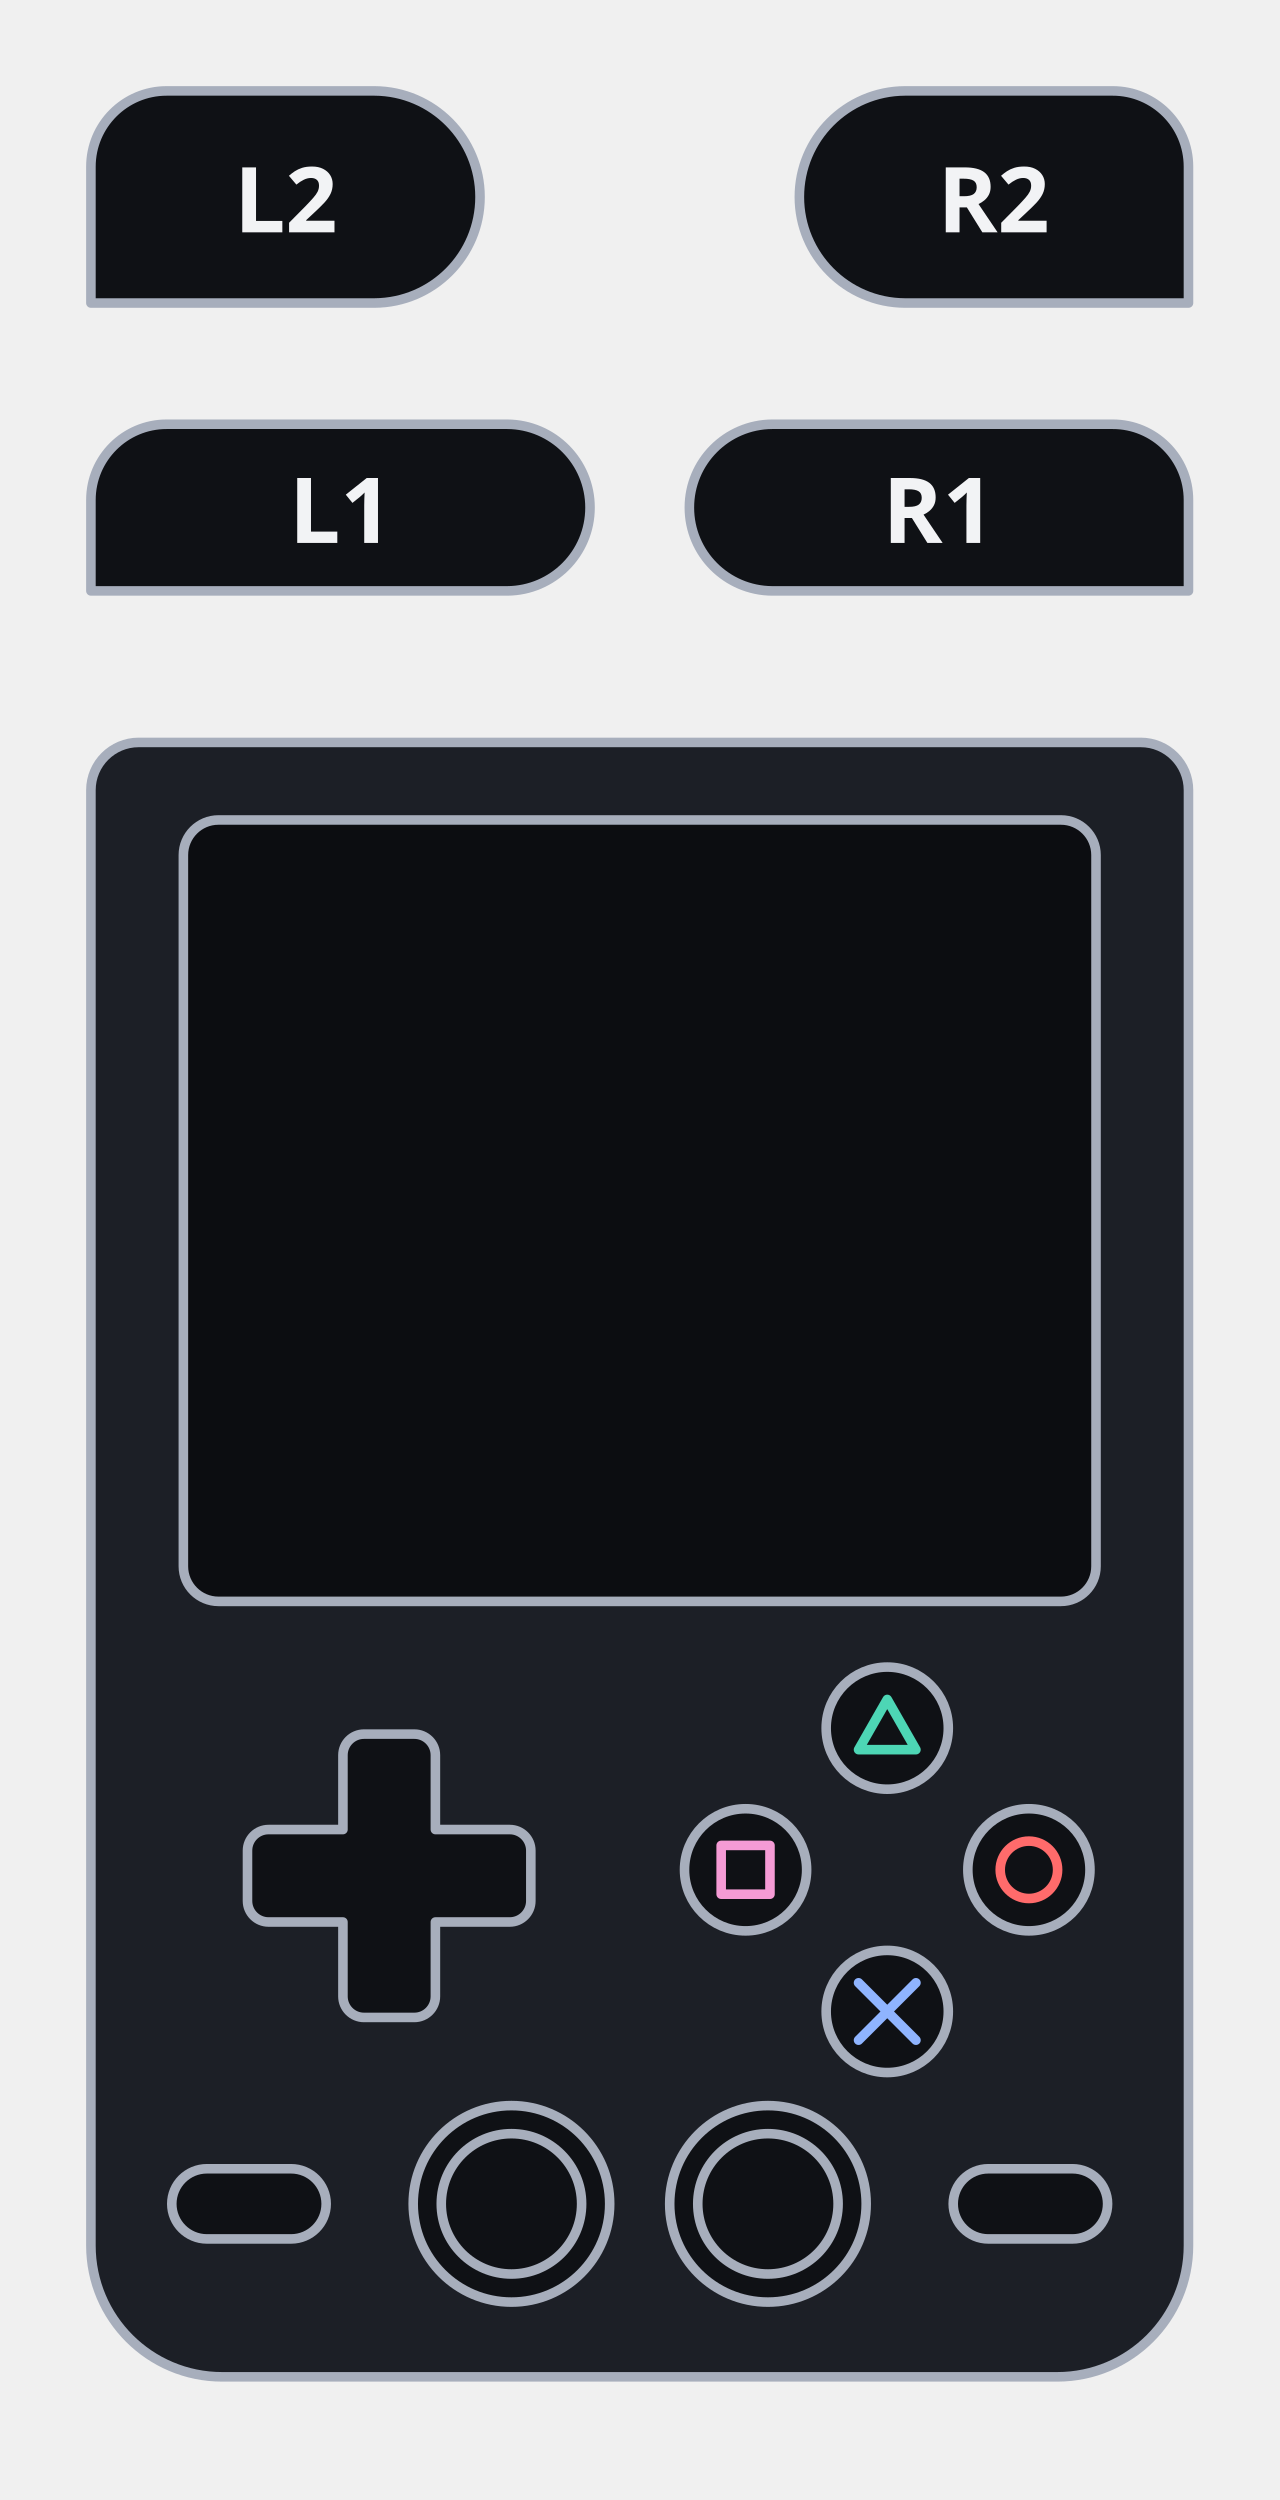
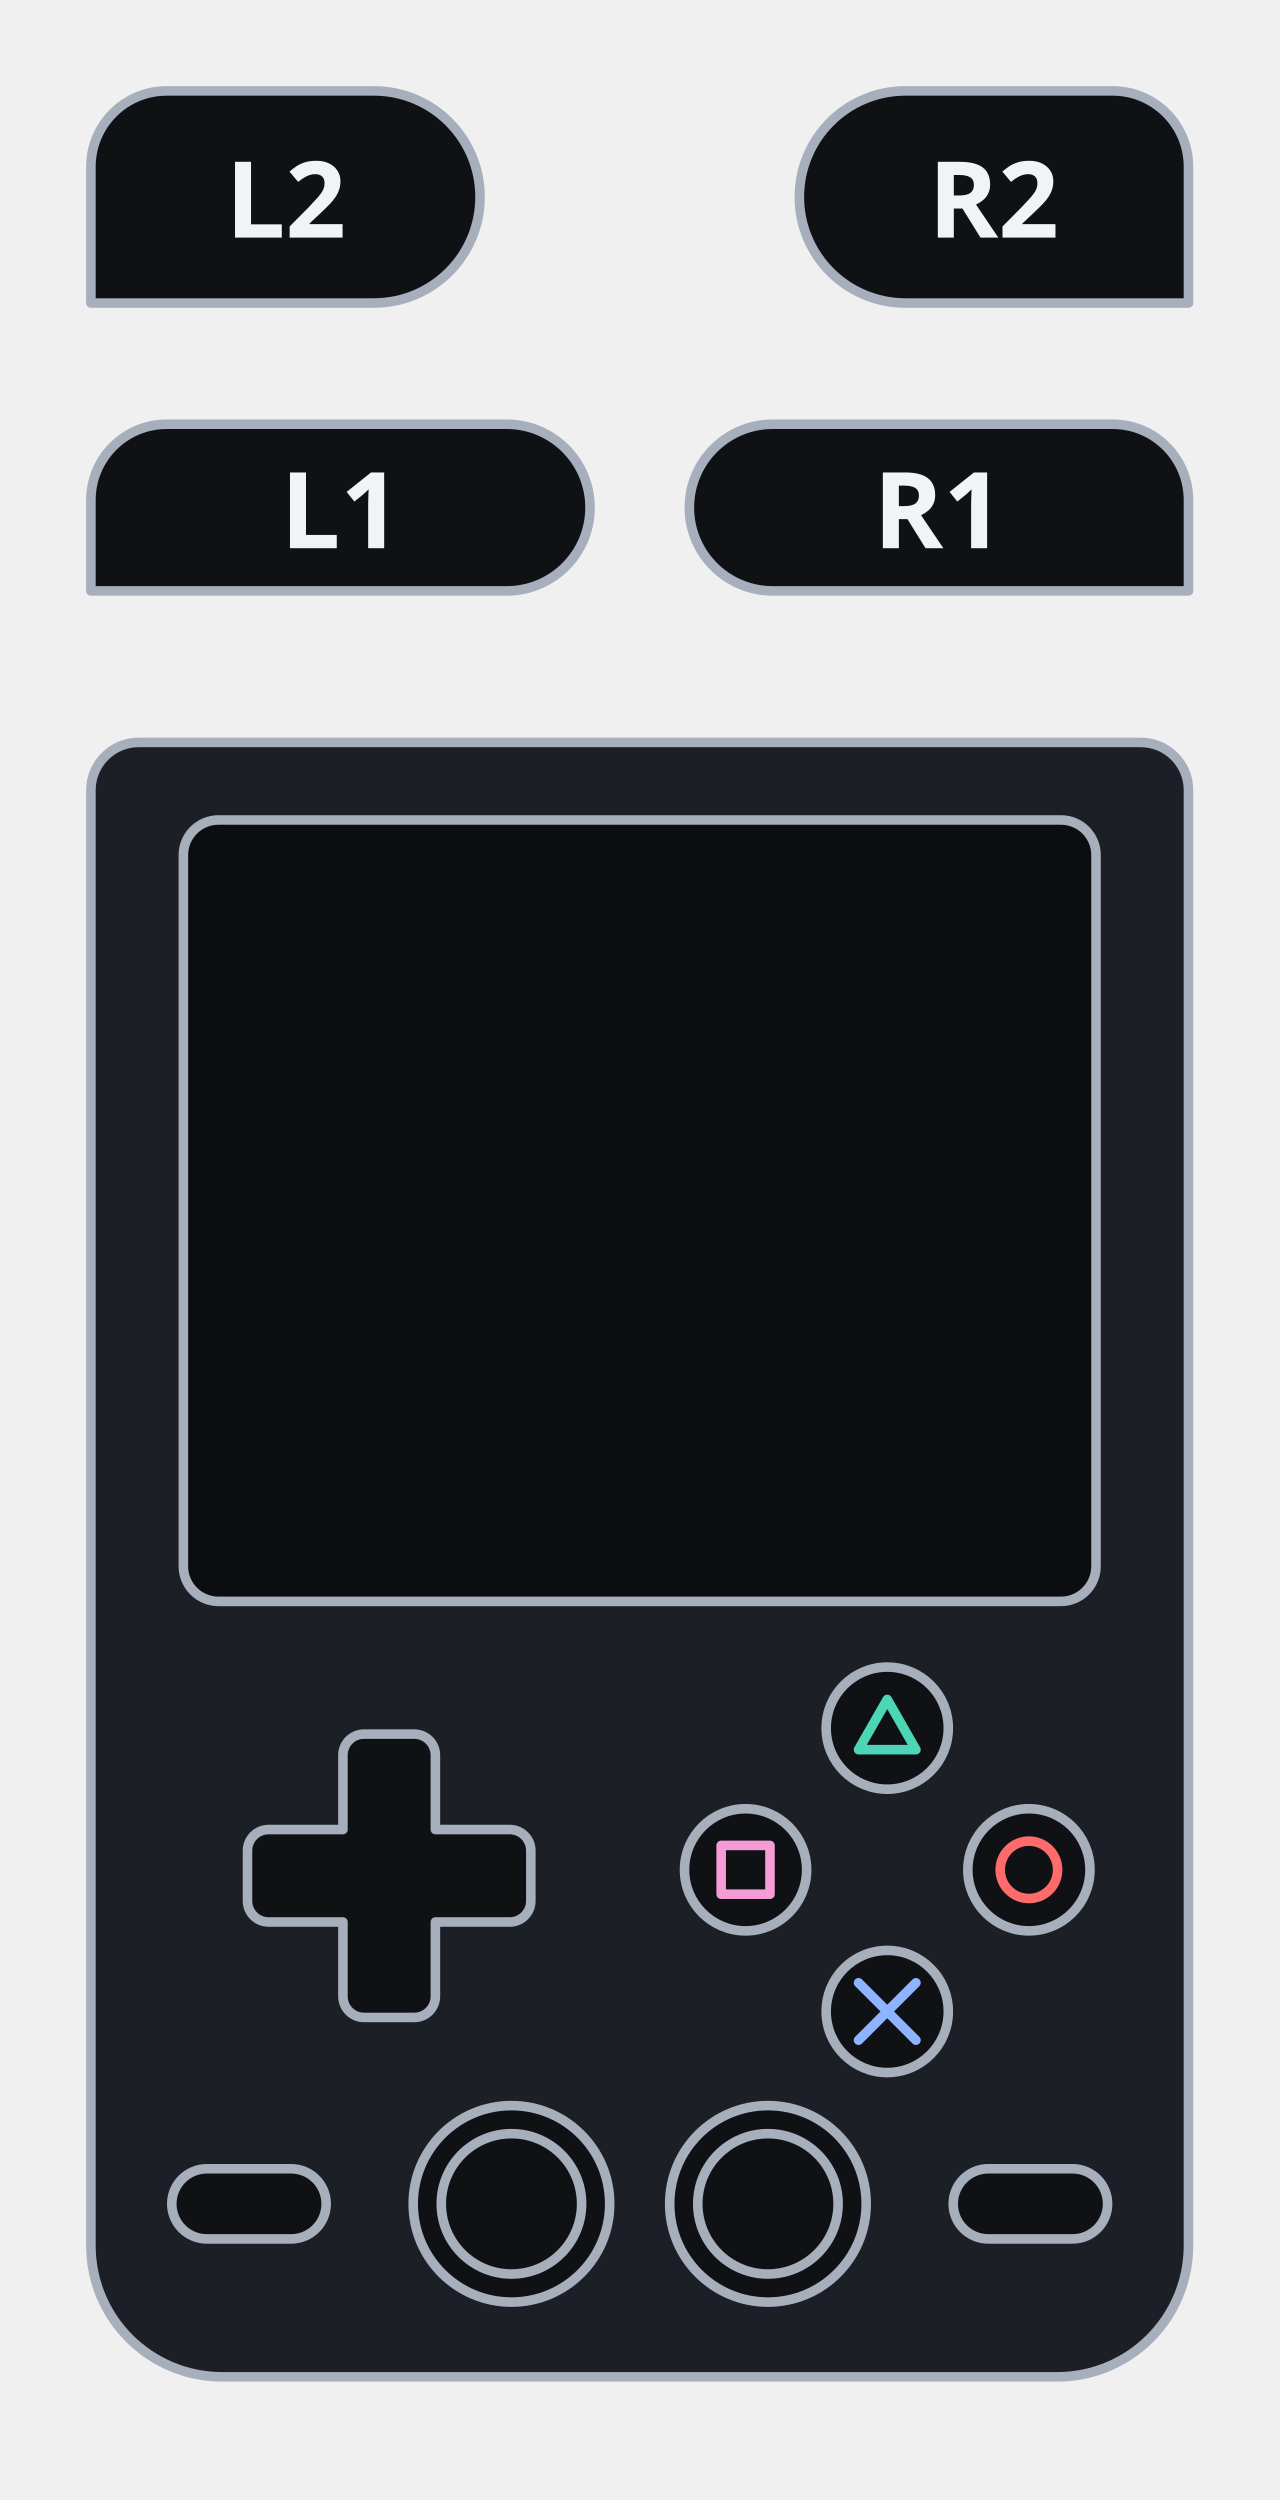
<svg xmlns="http://www.w3.org/2000/svg" width="334.232" height="653.113" viewBox="-2.309 -196.487 364.617 712.487" style="overflow:visible;display:block">
  <defs>
    <linearGradient id="pb" x1="0" y1="0" x2="0" y2="1">
      <stop offset="0" stop-color="#1C1F26" />
      <stop offset="1" stop-color="#1C1F26" />
    </linearGradient>
    <linearGradient id="rim" x1="0" y1="0" x2="0" y2="1">
      <stop offset="0" stop-color="#fff" stop-opacity=".16" />
      <stop offset=".35" stop-color="#fff" stop-opacity="0" />
    </linearGradient>
    <radialGradient id="floor">
      <stop offset="0" stop-color="#000" stop-opacity=".55" />
      <stop offset="1" stop-color="#000" stop-opacity="0" />
    </radialGradient>
  </defs>
  <defs />
  <defs />
  <path d="M37.2,15.1 H322.8 A13.6,13.6 0 0 1 336.4,28.7 V443.5 A37.4,37.4 0 0 1 299,480.9 H61 A37.4,37.4 0 0 1 23.6,443.5 V28.7 A13.6,13.6 0 0 1 37.2,15.1 Z" fill="#1C1F26" stroke="#A7AEBC" stroke-width="2.5" vector-effect="non-scaling-stroke" />
  <rect x="49.95" y="37.2" width="260.1" height="222.7" rx="10" fill="#0C0D11" stroke="#A7AEBC" stroke-width="2.5" vector-effect="non-scaling-stroke" />
  <circle cx="143.45" cy="431.6" r="28" fill="#0F1115" stroke="#A7AEBC" stroke-width="2.5" vector-effect="non-scaling-stroke" />
  <mask id="LS_ring331m128" maskUnits="userSpaceOnUse" x="-5000" y="-5000" width="10000" height="10000">
    <rect x="-5000" y="-5000" width="10000" height="10000" fill="#fff" />
    <circle cx="143.45" cy="431.6" r="20" fill="#000" stroke="#000" stroke-width="7.636" stroke-linejoin="round" />
  </mask>
  <circle cx="143.45" cy="431.6" r="20" fill="none" stroke="#72D6E8" stroke-width="13.091" stroke-linejoin="round" mask="url(#LS_ring331m128)" class="hLS24" display="none" />
  <circle cx="143.45" cy="431.6" r="20" fill="#0F1115" stroke="#A7AEBC" stroke-width="2.5" vector-effect="non-scaling-stroke" class="p8x25" />
  <circle cx="216.55" cy="431.6" r="28" fill="#0F1115" stroke="#A7AEBC" stroke-width="2.5" vector-effect="non-scaling-stroke" />
  <mask id="RS_ring332m129" maskUnits="userSpaceOnUse" x="-5000" y="-5000" width="10000" height="10000">
    <rect x="-5000" y="-5000" width="10000" height="10000" fill="#fff" />
    <circle cx="216.55" cy="431.6" r="20" fill="#000" stroke="#000" stroke-width="7.636" stroke-linejoin="round" />
  </mask>
  <circle cx="216.55" cy="431.6" r="20" fill="none" stroke="#72D6E8" stroke-width="13.091" stroke-linejoin="round" mask="url(#RS_ring332m129)" class="hRS26" display="none" />
  <circle cx="216.55" cy="431.6" r="20" fill="#0F1115" stroke="#A7AEBC" stroke-width="2.5" vector-effect="non-scaling-stroke" class="p9x27" />
  <clipPath id="dp290">
    <path d="M95.425,303.725 A6,6 0 0 1 101.425,297.725 H115.775 A6,6 0 0 1 121.775,303.725 V324.925 H142.975 A6,6 0 0 1 148.975,330.925 V345.275 A6,6 0 0 1 142.975,351.275 H121.775 V372.475 A6,6 0 0 1 115.775,378.475 H101.425 A6,6 0 0 1 95.425,372.475 V351.275 H74.225 A6,6 0 0 1 68.225,345.275 V330.925 A6,6 0 0 1 74.225,324.925 H95.425 Z" />
  </clipPath>
  <path d="M95.425,303.725 A6,6 0 0 1 101.425,297.725 H115.775 A6,6 0 0 1 121.775,303.725 V324.925 H142.975 A6,6 0 0 1 148.975,330.925 V345.275 A6,6 0 0 1 142.975,351.275 H121.775 V372.475 A6,6 0 0 1 115.775,378.475 H101.425 A6,6 0 0 1 95.425,372.475 V351.275 H74.225 A6,6 0 0 1 68.225,345.275 V330.925 A6,6 0 0 1 74.225,324.925 H95.425 Z" fill="#0F1115" stroke="#A7AEBC" stroke-width="2.5" vector-effect="non-scaling-stroke" stroke-linejoin="round" class="hDup28" display="none" />
  <rect x="95.425" y="297.725" width="26.35" height="27.2" fill="#72D6E8" clip-path="url(#dp290)" class="hDup29" display="none" />
  <path d="M95.425,303.725 A6,6 0 0 1 101.425,297.725 H115.775 A6,6 0 0 1 121.775,303.725 V324.925 H142.975 A6,6 0 0 1 148.975,330.925 V345.275 A6,6 0 0 1 142.975,351.275 H121.775 V372.475 A6,6 0 0 1 115.775,378.475 H101.425 A6,6 0 0 1 95.425,372.475 V351.275 H74.225 A6,6 0 0 1 68.225,345.275 V330.925 A6,6 0 0 1 74.225,324.925 H95.425 Z" fill="#0F1115" stroke="#A7AEBC" stroke-width="2.5" vector-effect="non-scaling-stroke" stroke-linejoin="round" class="hDdown31" display="none" />
  <rect x="95.425" y="351.275" width="26.35" height="27.2" fill="#72D6E8" clip-path="url(#dp290)" class="hDdown32" display="none" />
  <path d="M95.425,303.725 A6,6 0 0 1 101.425,297.725 H115.775 A6,6 0 0 1 121.775,303.725 V324.925 H142.975 A6,6 0 0 1 148.975,330.925 V345.275 A6,6 0 0 1 142.975,351.275 H121.775 V372.475 A6,6 0 0 1 115.775,378.475 H101.425 A6,6 0 0 1 95.425,372.475 V351.275 H74.225 A6,6 0 0 1 68.225,345.275 V330.925 A6,6 0 0 1 74.225,324.925 H95.425 Z" fill="#0F1115" stroke="#A7AEBC" stroke-width="2.5" vector-effect="non-scaling-stroke" stroke-linejoin="round" class="hDleft34" display="none" />
  <rect x="68.225" y="324.925" width="27.2" height="26.35" fill="#72D6E8" clip-path="url(#dp290)" class="hDleft35" display="none" />
  <path d="M95.425,303.725 A6,6 0 0 1 101.425,297.725 H115.775 A6,6 0 0 1 121.775,303.725 V324.925 H142.975 A6,6 0 0 1 148.975,330.925 V345.275 A6,6 0 0 1 142.975,351.275 H121.775 V372.475 A6,6 0 0 1 115.775,378.475 H101.425 A6,6 0 0 1 95.425,372.475 V351.275 H74.225 A6,6 0 0 1 68.225,345.275 V330.925 A6,6 0 0 1 74.225,324.925 H95.425 Z" fill="#0F1115" stroke="#A7AEBC" stroke-width="2.5" vector-effect="non-scaling-stroke" stroke-linejoin="round" class="hDright37" display="none" />
  <rect x="121.775" y="324.925" width="27.2" height="26.35" fill="#72D6E8" clip-path="url(#dp290)" class="hDright38" display="none" />
  <path d="M95.425,303.725 A6,6 0 0 1 101.425,297.725 H115.775 A6,6 0 0 1 121.775,303.725 V324.925 H142.975 A6,6 0 0 1 148.975,330.925 V345.275 A6,6 0 0 1 142.975,351.275 H121.775 V372.475 A6,6 0 0 1 115.775,378.475 H101.425 A6,6 0 0 1 95.425,372.475 V351.275 H74.225 A6,6 0 0 1 68.225,345.275 V330.925 A6,6 0 0 1 74.225,324.925 H95.425 Z" fill="#0F1115" stroke="#A7AEBC" stroke-width="2.5" vector-effect="non-scaling-stroke" stroke-linejoin="round" class="p10x30" />
  <mask id="Y_ring326m123" maskUnits="userSpaceOnUse" x="-5000" y="-5000" width="10000" height="10000">
    <rect x="-5000" y="-5000" width="10000" height="10000" fill="#fff" />
    <circle cx="250.55" cy="296.025" r="17.404" fill="#000" stroke="#000" stroke-width="7.636" stroke-linejoin="round" />
  </mask>
  <circle cx="250.55" cy="296.025" r="17.404" fill="none" stroke="#72D6E8" stroke-width="13.091" stroke-linejoin="round" mask="url(#Y_ring326m123)" class="hY9" display="none" />
  <circle cx="250.55" cy="296.025" r="17.404" fill="#0F1115" stroke="#A7AEBC" stroke-width="2.5" vector-effect="non-scaling-stroke" class="p3x10" />
  <path d="M250.55,287.845L258.73,302.16L242.37,302.16Z" fill="none" stroke="#4DD6B5" stroke-width="2.5" vector-effect="non-scaling-stroke" stroke-linejoin="round" class="p3x11" />
  <mask id="X_ring325m122" maskUnits="userSpaceOnUse" x="-5000" y="-5000" width="10000" height="10000">
    <rect x="-5000" y="-5000" width="10000" height="10000" fill="#fff" />
    <circle cx="210.175" cy="336.4" r="17.404" fill="#000" stroke="#000" stroke-width="7.636" stroke-linejoin="round" />
  </mask>
  <circle cx="210.175" cy="336.4" r="17.404" fill="none" stroke="#72D6E8" stroke-width="13.091" stroke-linejoin="round" mask="url(#X_ring325m122)" class="hX6" display="none" />
  <circle cx="210.175" cy="336.4" r="17.404" fill="#0F1115" stroke="#A7AEBC" stroke-width="2.5" vector-effect="non-scaling-stroke" class="p2x7" />
  <rect x="203.222" y="329.447" width="13.906" height="13.906" fill="none" stroke="#F59BD5" stroke-width="2.5" vector-effect="non-scaling-stroke" stroke-linejoin="round" class="p2x8" />
  <mask id="B_ring324m121" maskUnits="userSpaceOnUse" x="-5000" y="-5000" width="10000" height="10000">
    <rect x="-5000" y="-5000" width="10000" height="10000" fill="#fff" />
    <circle cx="290.925" cy="336.4" r="17.404" fill="#000" stroke="#000" stroke-width="7.636" stroke-linejoin="round" />
  </mask>
  <circle cx="290.925" cy="336.4" r="17.404" fill="none" stroke="#72D6E8" stroke-width="13.091" stroke-linejoin="round" mask="url(#B_ring324m121)" class="hB3" display="none" />
  <circle cx="290.925" cy="336.4" r="17.404" fill="#0F1115" stroke="#A7AEBC" stroke-width="2.5" vector-effect="non-scaling-stroke" class="p1x4" />
  <circle cx="290.925" cy="336.4" r="8.18" fill="none" stroke="#FF6B6B" stroke-width="2.5" vector-effect="non-scaling-stroke" class="p1x5" />
  <mask id="A_ring323m120" maskUnits="userSpaceOnUse" x="-5000" y="-5000" width="10000" height="10000">
    <rect x="-5000" y="-5000" width="10000" height="10000" fill="#fff" />
    <circle cx="250.55" cy="376.775" r="17.404" fill="#000" stroke="#000" stroke-width="7.636" stroke-linejoin="round" />
  </mask>
  <circle cx="250.55" cy="376.775" r="17.404" fill="none" stroke="#72D6E8" stroke-width="13.091" stroke-linejoin="round" mask="url(#A_ring323m120)" class="hA0" display="none" />
  <circle cx="250.55" cy="376.775" r="17.404" fill="#0F1115" stroke="#A7AEBC" stroke-width="2.5" vector-effect="non-scaling-stroke" class="p0x1" />
  <path d="M242.37,368.595L258.73,384.955M258.73,368.595L242.37,384.955" stroke="#8FB4FF" stroke-width="2.5" vector-effect="non-scaling-stroke" stroke-linecap="round" class="p0x2" />
  <mask id="SELECT_ring338m131" maskUnits="userSpaceOnUse" x="-5000" y="-5000" width="10000" height="10000">
    <rect x="-5000" y="-5000" width="10000" height="10000" fill="#fff" />
    <rect x="46.65" y="421.6" width="44" height="20" rx="10" fill="#000" stroke="#000" stroke-width="7.636" stroke-linejoin="round" />
  </mask>
  <rect x="46.65" y="421.6" width="44" height="20" rx="10" fill="none" stroke="#72D6E8" stroke-width="13.091" stroke-linejoin="round" mask="url(#SELECT_ring338m131)" class="hSELECT42" display="none" />
  <rect x="46.65" y="421.6" width="44" height="20" rx="10" fill="#0F1115" stroke="#A7AEBC" stroke-width="2.5" vector-effect="non-scaling-stroke" class="p15x43" />
  <mask id="START_ring337m130" maskUnits="userSpaceOnUse" x="-5000" y="-5000" width="10000" height="10000">
    <rect x="-5000" y="-5000" width="10000" height="10000" fill="#fff" />
    <rect x="269.35" y="421.6" width="44" height="20" rx="10" fill="#000" stroke="#000" stroke-width="7.636" stroke-linejoin="round" />
  </mask>
  <rect x="269.35" y="421.6" width="44" height="20" rx="10" fill="none" stroke="#72D6E8" stroke-width="13.091" stroke-linejoin="round" mask="url(#START_ring337m130)" class="hSTART40" display="none" />
  <rect x="269.35" y="421.6" width="44" height="20" rx="10" fill="#0F1115" stroke="#A7AEBC" stroke-width="2.5" vector-effect="non-scaling-stroke" class="p14x41" />
  <mask id="LB_ring327m124" maskUnits="userSpaceOnUse" x="-5000" y="-5000" width="10000" height="10000">
    <rect x="-5000" y="-5000" width="10000" height="10000" fill="#fff" />
    <path d="M23.6,-28.081 V-53.99 A21.591,21.591 0 0 1 45.191,-75.58 H142.25 A23.75,23.75 0 0 1 142.25,-28.081 Z" fill="#000" stroke="#000" stroke-width="7.636" stroke-linejoin="round" />
  </mask>
  <path d="M23.6,-28.081 V-53.99 A21.591,21.591 0 0 1 45.191,-75.58 H142.25 A23.75,23.75 0 0 1 142.25,-28.081 Z" fill="none" stroke="#72D6E8" stroke-width="13.091" stroke-linejoin="round" mask="url(#LB_ring327m124)" class="hLB12" display="none" />
  <path d="M23.6,-28.081 V-53.99 A21.591,21.591 0 0 1 45.191,-75.58 H142.25 A23.75,23.75 0 0 1 142.25,-28.081 Z" fill="#0F1115" stroke="#A7AEBC" stroke-width="2.5" vector-effect="non-scaling-stroke" stroke-linejoin="round" class="p4x13" />
-   <text x="94.8" y="-50.831" fill="#F2F3F5" font-family="sans-serif" font-weight="700" font-size="25.909" text-anchor="middle" class="p4x14" dy="9.07">L1</text>
+   <text x="94.8" y="-50.831" fill="#F2F3F5" font-family="sans-serif" font-weight="700" font-size="30.227" text-anchor="middle" class="p4x14" dy="10.58">L1</text>
  <mask id="LT_ring329m126" maskUnits="userSpaceOnUse" x="-5000" y="-5000" width="10000" height="10000">
    <rect x="-5000" y="-5000" width="10000" height="10000" fill="#fff" />
    <path d="M23.6,-110.125 V-148.988 A21.591,21.591 0 0 1 45.191,-170.578 H104.445 A30.227,30.227 0 0 1 104.445,-110.125 Z" fill="#000" stroke="#000" stroke-width="7.636" stroke-linejoin="round" />
  </mask>
  <path d="M23.6,-110.125 V-148.988 A21.591,21.591 0 0 1 45.191,-170.578 H104.445 A30.227,30.227 0 0 1 104.445,-110.125 Z" fill="none" stroke="#72D6E8" stroke-width="13.091" stroke-linejoin="round" mask="url(#LT_ring329m126)" class="hLT18" display="none" />
  <path d="M23.6,-110.125 V-148.988 A21.591,21.591 0 0 1 45.191,-170.578 H104.445 A30.227,30.227 0 0 1 104.445,-110.125 Z" fill="#0F1115" stroke="#A7AEBC" stroke-width="2.5" vector-effect="non-scaling-stroke" stroke-linejoin="round" class="p6x19" />
-   <text x="79.136" y="-139.352" fill="#F2F3F5" font-family="sans-serif" font-weight="700" font-size="25.909" text-anchor="middle" class="p6x20" dy="9.07">L2</text>
+   <text x="79.136" y="-139.352" fill="#F2F3F5" font-family="sans-serif" font-weight="700" font-size="30.227" text-anchor="middle" class="p6x20" dy="10.58">L2</text>
  <mask id="RB_ring328m125" maskUnits="userSpaceOnUse" x="-5000" y="-5000" width="10000" height="10000">
    <rect x="-5000" y="-5000" width="10000" height="10000" fill="#fff" />
    <path d="M336.4,-28.081 V-53.99 A21.591,21.591 0 0 0 314.809,-75.58 H217.75 A23.75,23.75 0 0 0 217.75,-28.081 Z" fill="#000" stroke="#000" stroke-width="7.636" stroke-linejoin="round" />
  </mask>
  <path d="M336.4,-28.081 V-53.99 A21.591,21.591 0 0 0 314.809,-75.58 H217.75 A23.75,23.75 0 0 0 217.75,-28.081 Z" fill="none" stroke="#72D6E8" stroke-width="13.091" stroke-linejoin="round" mask="url(#RB_ring328m125)" class="hRB15" display="none" />
  <path d="M336.4,-28.081 V-53.99 A21.591,21.591 0 0 0 314.809,-75.58 H217.75 A23.75,23.75 0 0 0 217.75,-28.081 Z" fill="#0F1115" stroke="#A7AEBC" stroke-width="2.5" vector-effect="non-scaling-stroke" stroke-linejoin="round" class="p5x16" />
-   <text x="265.2" y="-50.831" fill="#F2F3F5" font-family="sans-serif" font-weight="700" font-size="25.909" text-anchor="middle" class="p5x17" dy="9.07">R1</text>
+   <text x="265.2" y="-50.831" fill="#F2F3F5" font-family="sans-serif" font-weight="700" font-size="30.227" text-anchor="middle" class="p5x17" dy="10.58">R1</text>
  <mask id="RT_ring330m127" maskUnits="userSpaceOnUse" x="-5000" y="-5000" width="10000" height="10000">
    <rect x="-5000" y="-5000" width="10000" height="10000" fill="#fff" />
    <path d="M336.4,-110.125 V-148.988 A21.591,21.591 0 0 0 314.809,-170.578 H255.555 A30.227,30.227 0 0 0 255.555,-110.125 Z" fill="#000" stroke="#000" stroke-width="7.636" stroke-linejoin="round" />
  </mask>
  <path d="M336.4,-110.125 V-148.988 A21.591,21.591 0 0 0 314.809,-170.578 H255.555 A30.227,30.227 0 0 0 255.555,-110.125 Z" fill="none" stroke="#72D6E8" stroke-width="13.091" stroke-linejoin="round" mask="url(#RT_ring330m127)" class="hRT21" display="none" />
  <path d="M336.4,-110.125 V-148.988 A21.591,21.591 0 0 0 314.809,-170.578 H255.555 A30.227,30.227 0 0 0 255.555,-110.125 Z" fill="#0F1115" stroke="#A7AEBC" stroke-width="2.5" vector-effect="non-scaling-stroke" stroke-linejoin="round" class="p7x22" />
-   <text x="280.864" y="-139.352" fill="#F2F3F5" font-family="sans-serif" font-weight="700" font-size="25.909" text-anchor="middle" class="p7x23" dy="9.07">R2</text>
+   <text x="280.864" y="-139.352" fill="#F2F3F5" font-family="sans-serif" font-weight="700" font-size="30.227" text-anchor="middle" class="p7x23" dy="10.58">R2</text>
</svg>
